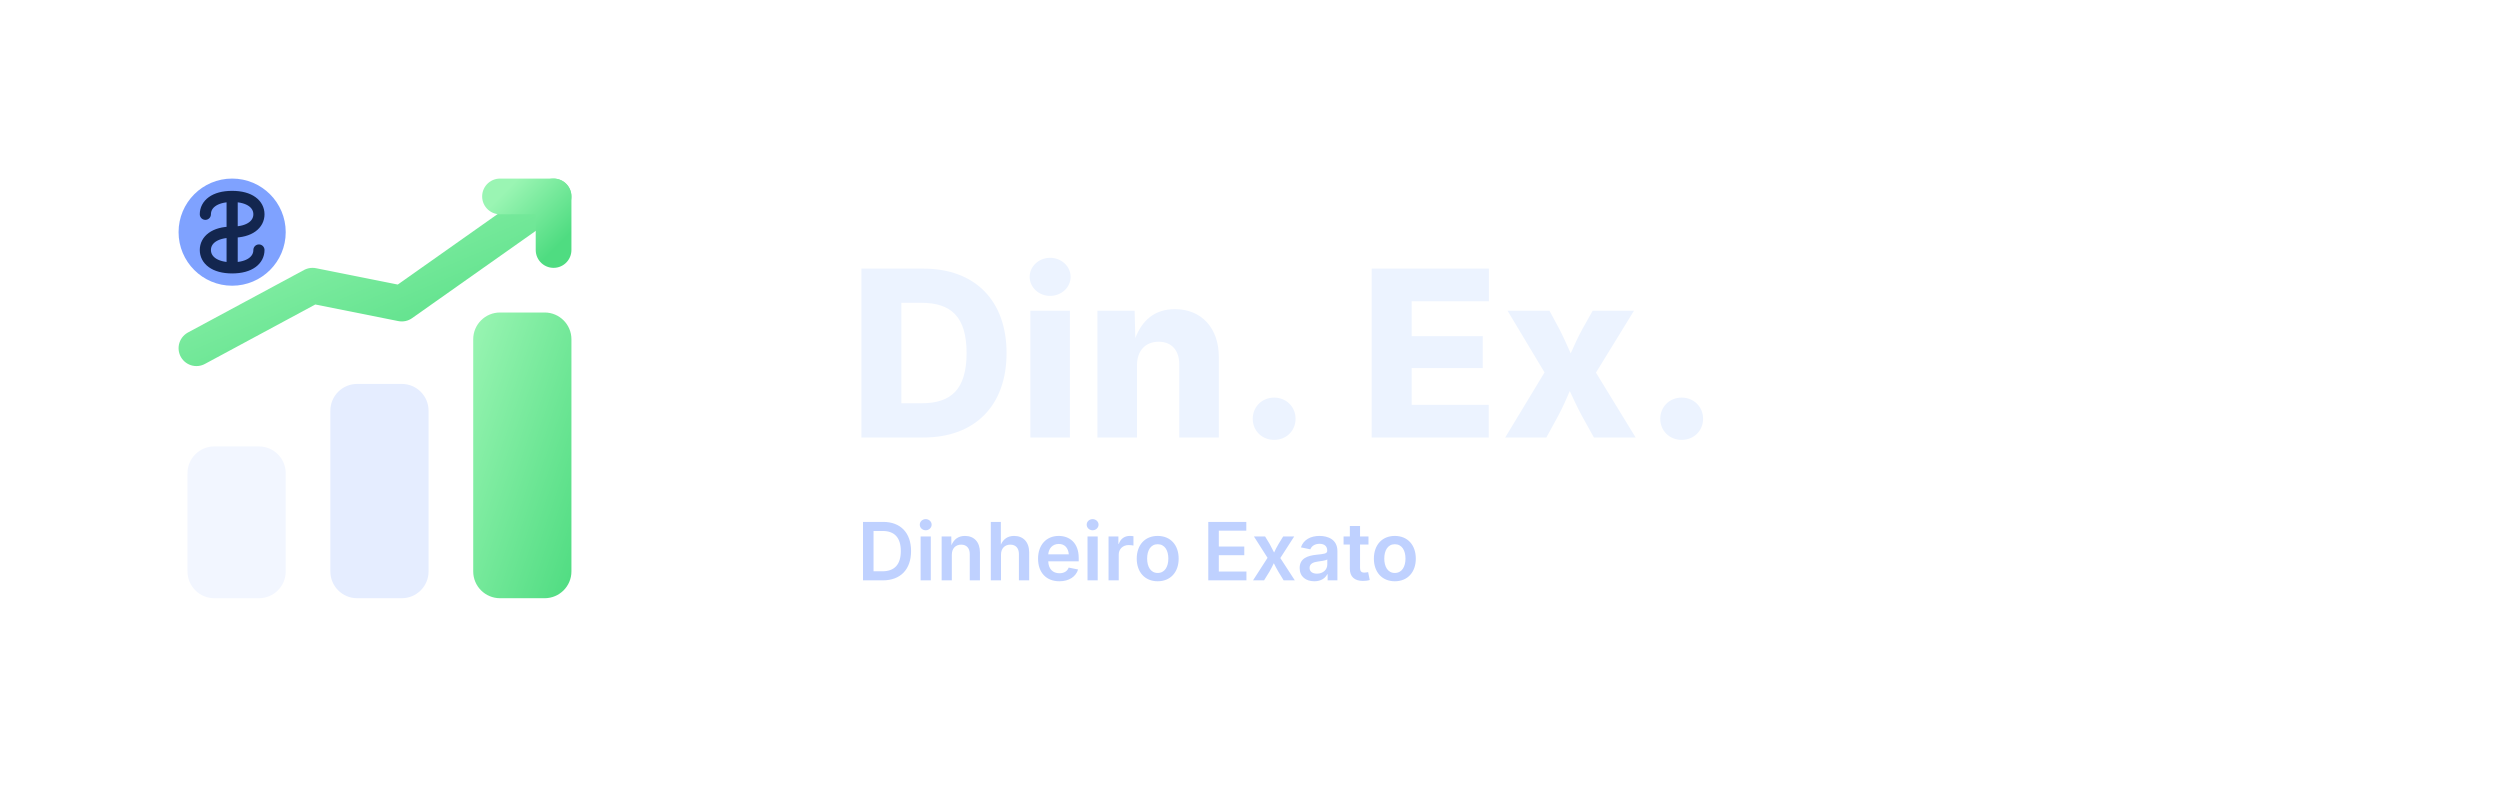
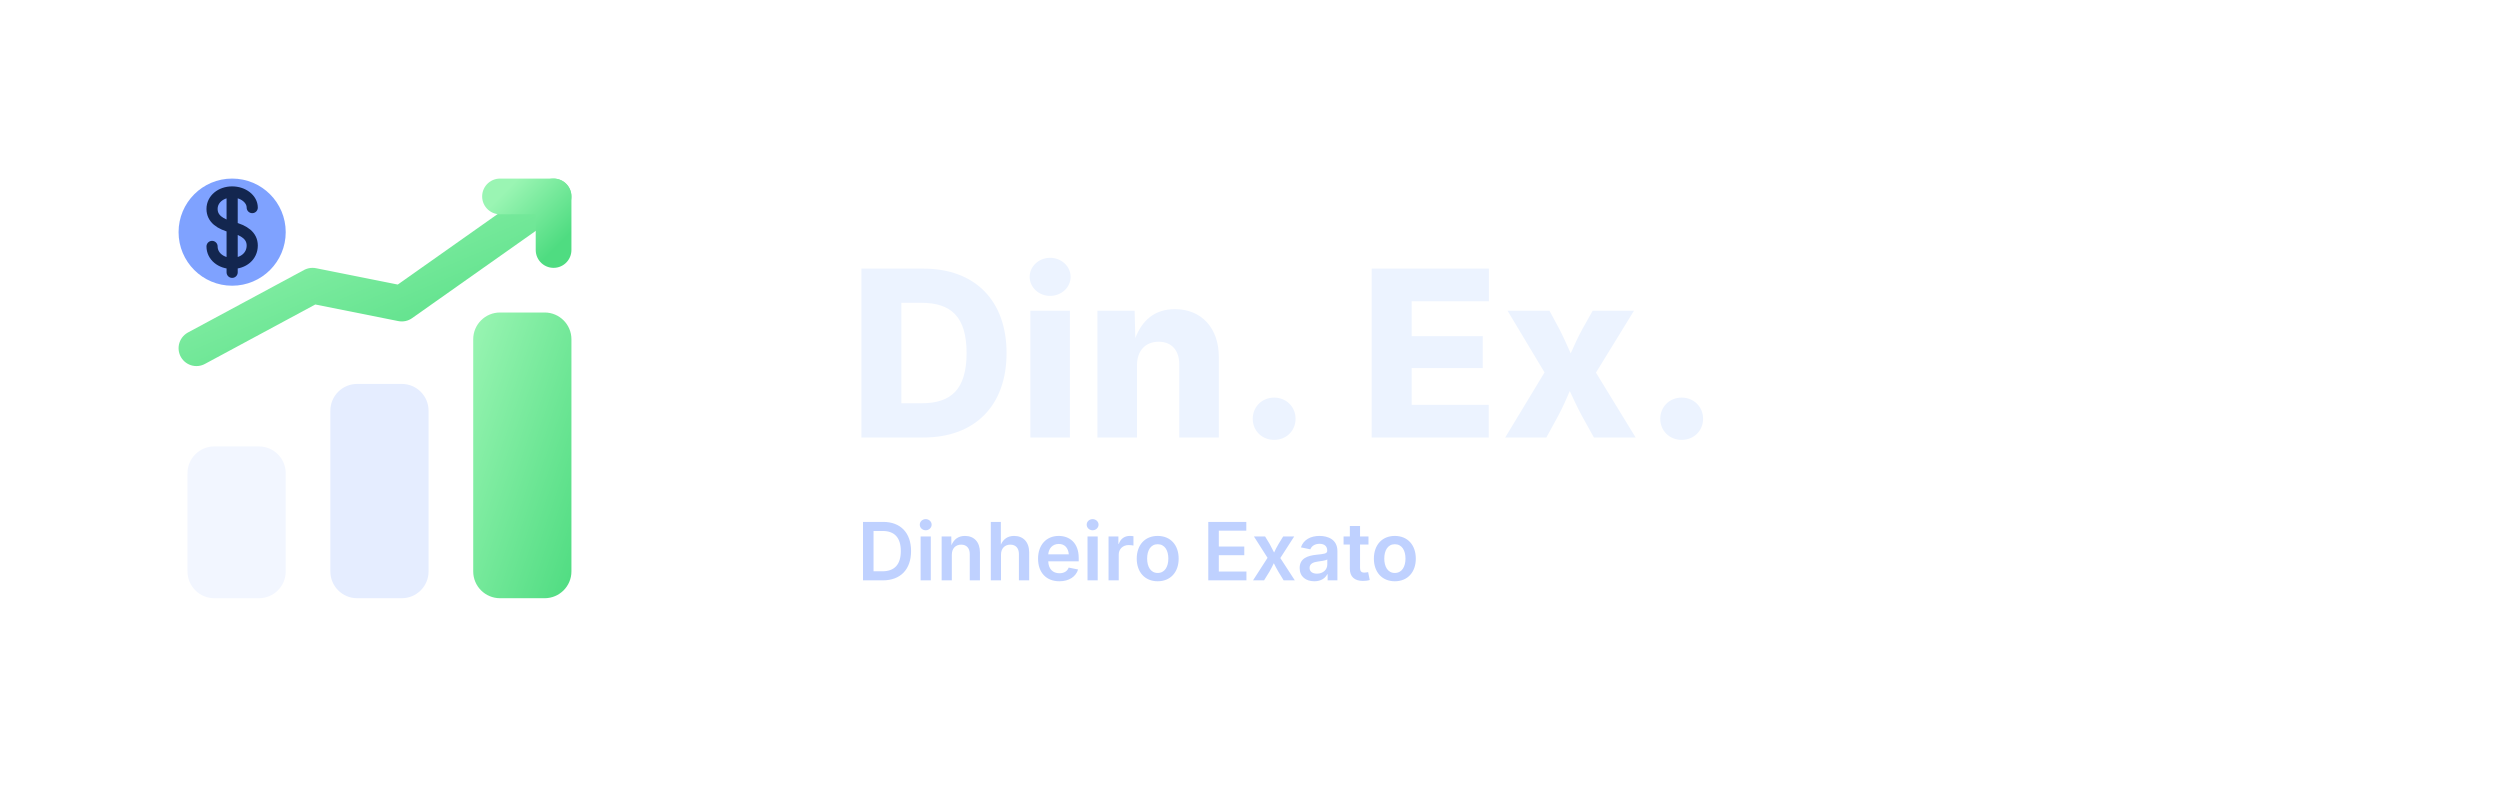
<svg xmlns="http://www.w3.org/2000/svg" width="560" height="180" viewBox="0 0 560 180" fill="none" role="img" aria-labelledby="title desc">
  <defs>
    <linearGradient id="dinexAccentDark" x1="0" y1="0" x2="1" y2="1">
      <stop stop-color="#9AF5B3" />
      <stop offset="1" stop-color="#4FDC81" />
    </linearGradient>
  </defs>
  <g transform="translate(34 34)">
    <rect x="8" y="66" width="22" height="34" rx="6" fill="#F2F6FF" />
    <rect x="40" y="52" width="22" height="48" rx="6" fill="#E5EDFF" />
    <rect x="72" y="36" width="22" height="64" rx="6" fill="url(#dinexAccentDark)" />
    <path d="M10 44L36 30L56 34L90 10" stroke="url(#dinexAccentDark)" stroke-width="8" stroke-linecap="round" stroke-linejoin="round" />
    <path d="M78 10H90V22" stroke="url(#dinexAccentDark)" stroke-width="8" stroke-linecap="round" stroke-linejoin="round" />
    <circle cx="18" cy="18" r="12" fill="#7FA2FF" />
-     <path d="M18 10V26M12 14C12 11.8 14 10 18 10C22 10 24 11.8 24 14C24 16.2 22 18 18 18C14 18 12 19.8 12 22C12 24.2 14 26 18 26C22 26 24 24.2 24 22" stroke="#13264F" stroke-width="2.5" stroke-linecap="round" />
+     <path d="M18 9V27M22.5 12.5C22.5 10.6 20.5 9 18 9C15.5 9 13.5 10.6 13.5 12.8C13.5 15 15.3 16.2 18 16.9C20.7 17.6 22.5 18.8 22.5 21C22.5 23.4 20.5 25 18 25C15.5 25 13.5 23.4 13.5 21.2" stroke="#13264F" stroke-width="2.5" stroke-linecap="round" stroke-linejoin="round" />
  </g>
  <g fill="#ECF3FF">
    <text x="190" y="98" font-family="Inter, Segoe UI, Arial, sans-serif" font-size="52" font-weight="800" letter-spacing="0.3">Din. Ex.</text>
    <text x="192" y="130" font-family="Inter, Segoe UI, Arial, sans-serif" font-size="18" font-weight="600" fill="#BFD1FF">Dinheiro Exato</text>
  </g>
</svg>
